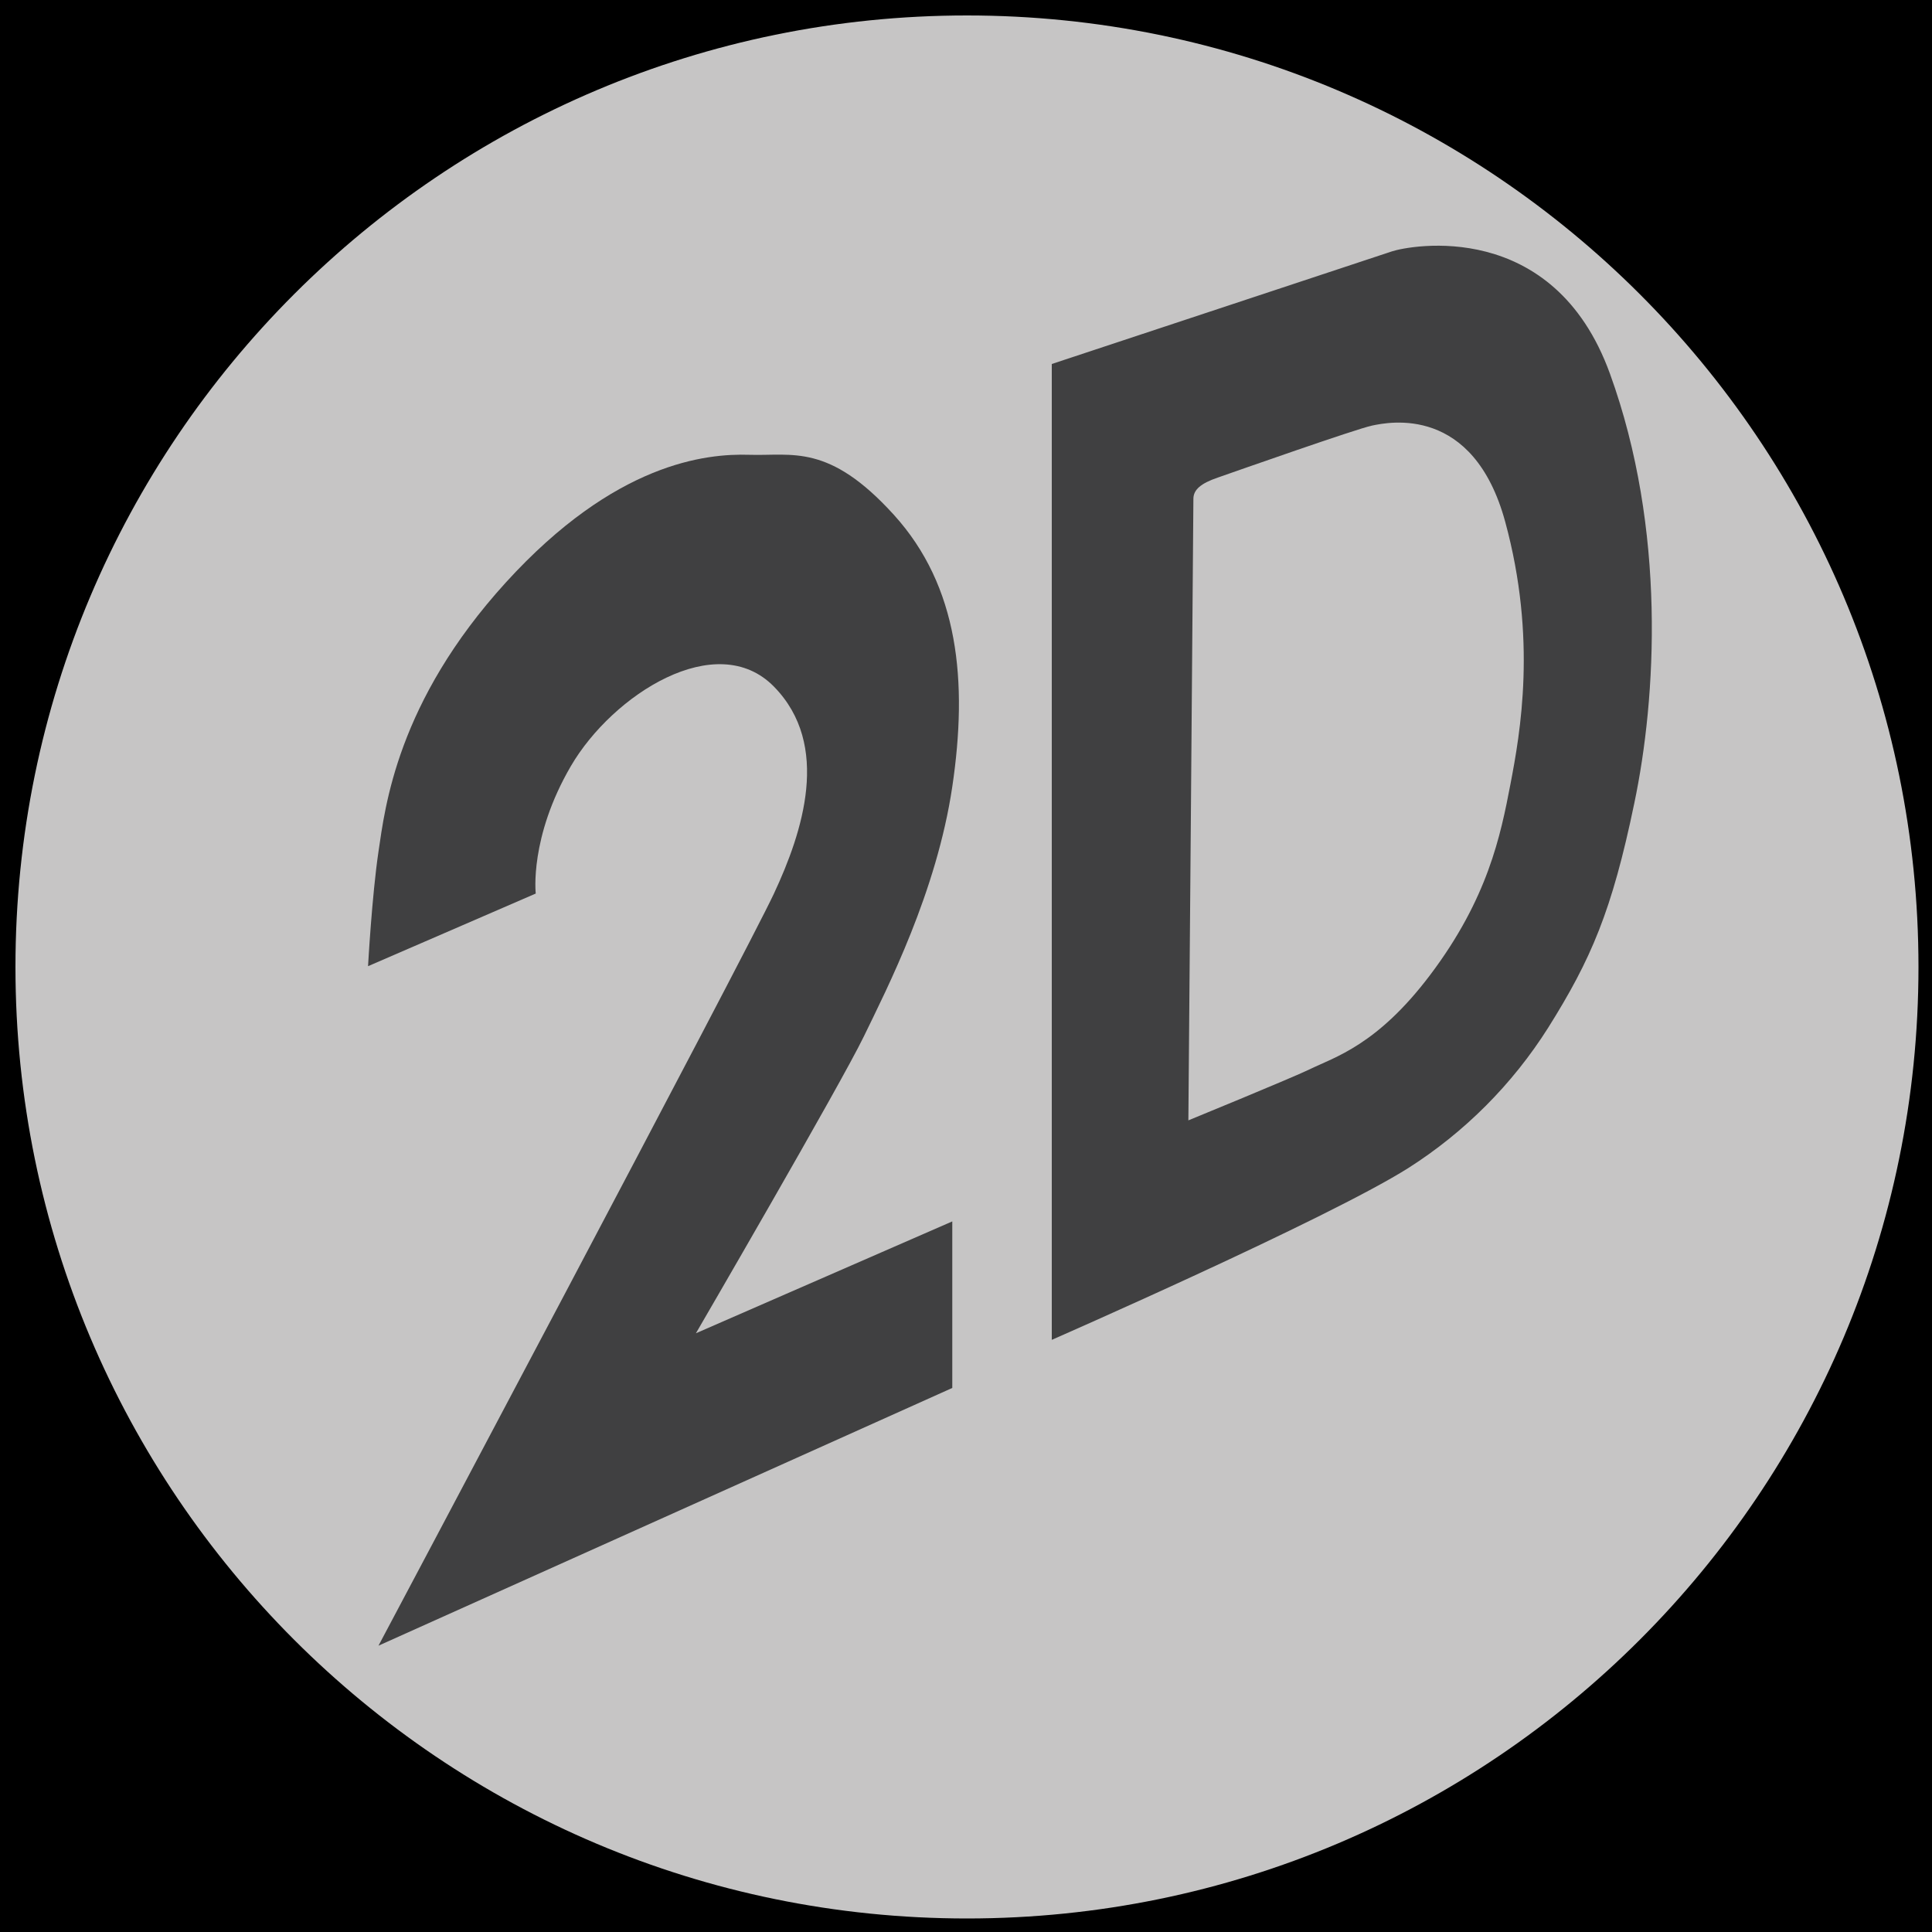
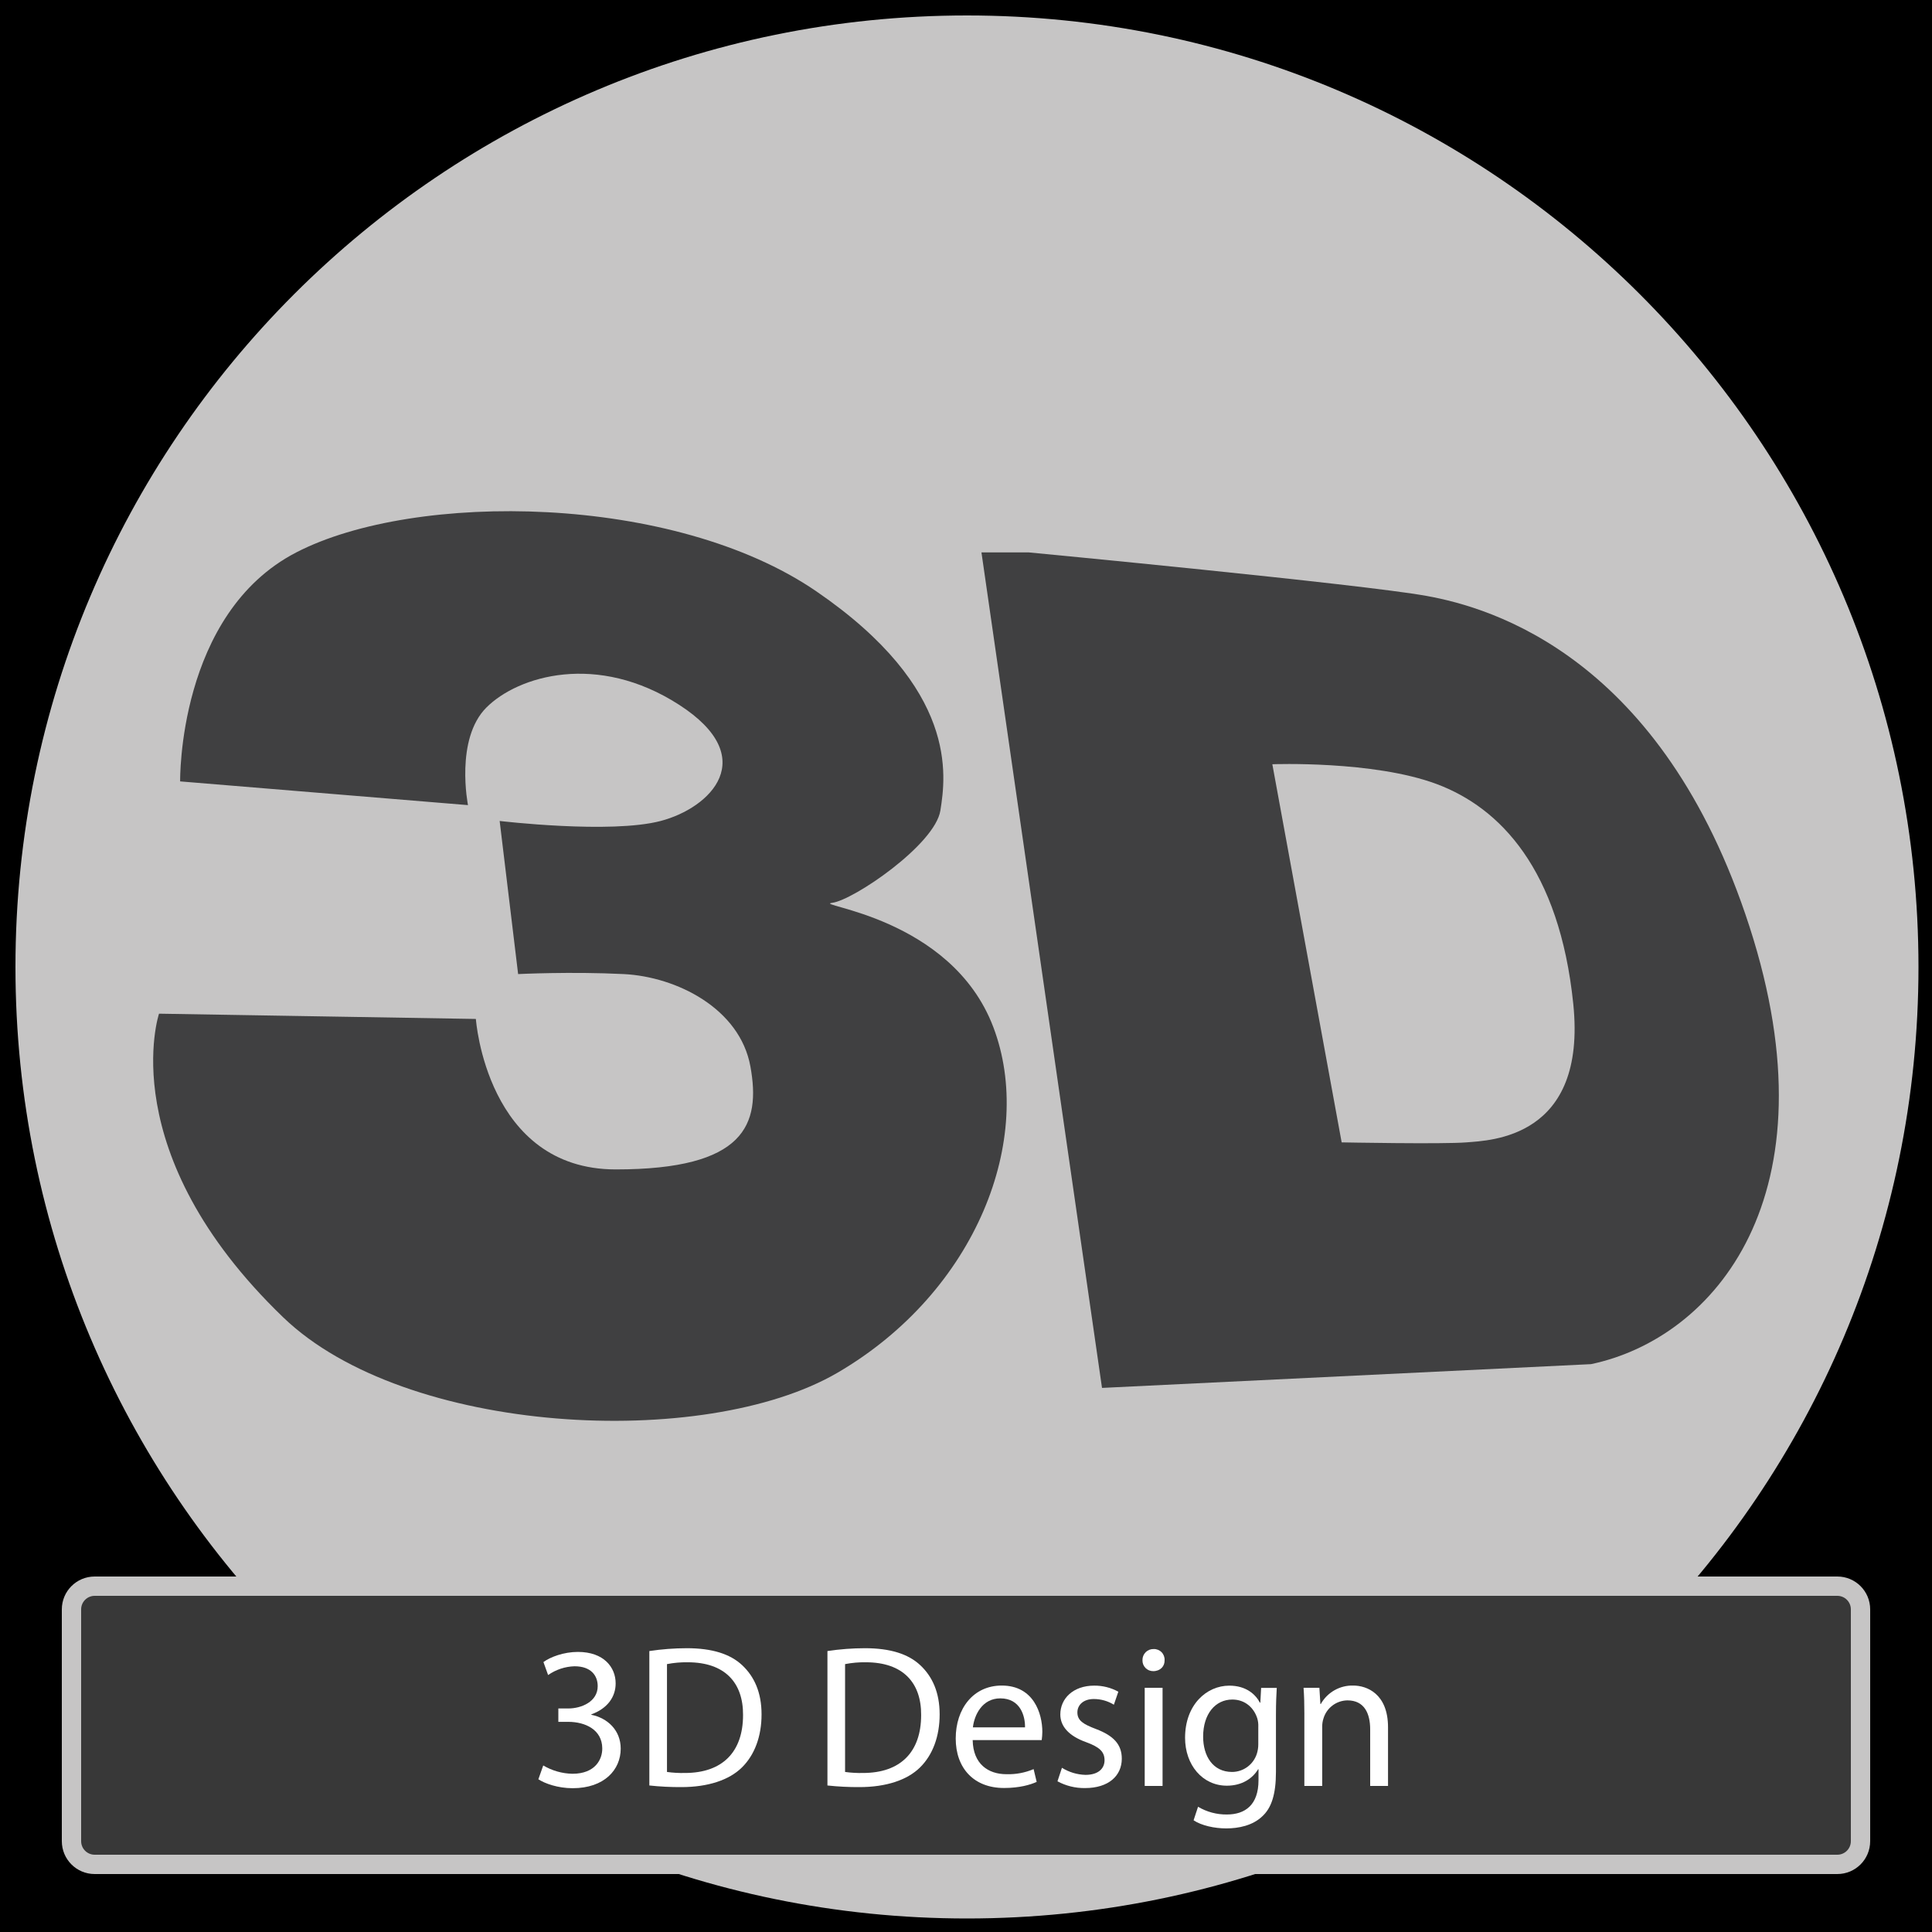
- <svg xmlns="http://www.w3.org/2000/svg" id="BACKGROUND" viewBox="0 0 1000 1000">
+ <svg xmlns="http://www.w3.org/2000/svg" id="_2_-_3D_Design_copy" data-name="2 - 3D Design copy" viewBox="0 0 1000 1000">
  <defs>
-     <style>.cls-1{fill:#c6c5c5;}.cls-2{fill:#404041;}</style>
+     <style>.cls-1{fill:#c6c5c5;}.cls-2{fill:#404041;}.cls-3{fill:#383838;}.cls-4{fill:#fff;}</style>
  </defs>
-   <g id="BACKGROUND-2" data-name="BACKGROUND">
-     <rect class="cls-1" width="1000" height="1000" />
+   <rect class="cls-1" width="1000" height="1000" />
+   <path class="cls-2" d="M905.53,479.6c-45.09-139.37-133.22-165-167-171.13s-206-22.54-206-22.54H508l62.4,432.45,253.11-12.3C887.08,692.74,950.62,619,905.53,479.6ZM759,591.29c-12.3,1-64.56,0-64.56,0L658.56,395.57s52.26-2,85.05,10.25,63.53,44.06,70.71,113.75S771.28,590.27,759,591.29Z" />
+   <path class="cls-2" d="M93.24,404.45s-1.37-86.76,60.12-118.53,195.39-30.4,269.17,20.15,67,95.64,64.22,113.41-45.09,46.46-56,47.82,61.49,6.83,83.35,64.22-8.46,136.91-80.61,179c-69.05,40.27-223.55,32.38-286.93-28.69C58.08,596.59,82.31,524.68,82.31,524.68l164,2.73s5.47,77.88,72.42,77.88,75.15-23.23,69.68-53.29-38.26-46.46-65.58-47.82-54.65,0-54.65,0l-9.56-79.25s57.39,6.83,83.35,0,51.92-32.79,9.56-60.12-83.35-15-99.74,1.37-9.56,50.55-9.56,50.55Z" />
+   <g id="RING">
+     <path d="M0,0V1000H1000V0H0ZM500.5,993C228.5,993,8,772.5,8,500.5S228.5,8,500.5,8,993,228.5,993,500.5,772.5,993,500.5,993Z" />
  </g>
-   <g id="_08" data-name="08">
-     <path class="cls-2" d="M277.8,463.5s-3.4-29,18.2-66,75.4-71.4,105.1-41.1,14.8,75.4,0,107.1S196.4,852.8,196.4,852.8l297-133.4V633.2L360.7,691.1s74.8-128.6,86.9-153.6,37.7-74.8,45.8-129.3,3.4-103.7-30.3-140.8-52.5-30.3-74.8-31-69.4,4-125.9,66-62.6,116.5-66,139.4-5.4,59.3-5.4,59.3Z" transform="translate(-0.5 -1)" />
-     <path class="cls-2" d="M833.8,194.4c-29.3-80.8-103.7-66.3-112.8-63.3s-176.1,58.3-176.1,58.3V694.5s142.5-62.4,184.5-88.9A234.94,234.94,0,0,0,801.8,533c22.2-35.4,33-60.3,44.6-116.2C857.8,362.5,863.1,275.2,833.8,194.4ZM782.3,406.9c-5.1,26.6-11.7,59.2-41.6,98.8-27.5,36.4-49.3,42.4-62.6,48.9-9.1,4.4-62.5,26.3-62.5,26.3s2.6-313,2.6-321.7c0-4.7,3.8-8,12.6-11,10-3.5,71.7-25.2,79.8-26.9,8.9-1.9,52.5-10.8,69,49.8S787.4,380.3,782.3,406.9Z" transform="translate(-0.5 -1)" />
-   </g>
-   <g id="RING">
-     <path d="M0.5,1V1001h1000V1H0.5ZM501,994C229,994,8.5,773.5,8.5,501.5S229,9,501,9,993.5,229.5,993.5,501.5,773,994,501,994Z" transform="translate(-0.5 -1)" />
+   <g id="Layer_3_copy_9" data-name="Layer 3 copy 9">
+     <rect class="cls-3" x="37" y="821" width="926" height="144" rx="12" ry="12" />
+     <path class="cls-1" d="M951,970H49a17,17,0,0,1-17-17V833a17,17,0,0,1,17-17H951a17,17,0,0,1,17,17V953A17,17,0,0,1,951,970ZM49,826a7,7,0,0,0-7,7V953a7,7,0,0,0,7,7H951a7,7,0,0,0,7-7V833a7,7,0,0,0-7-7H49Z" />
+     <path class="cls-4" d="M281.18,913.8a30.89,30.89,0,0,0,15.12,4.3c11.86,0,15.54-7.56,15.43-13.23-0.1-9.55-8.71-13.65-17.64-13.65H289V884.3h5.15c6.72,0,15.22-3.46,15.22-11.55,0-5.46-3.46-10.29-12-10.29A25.07,25.07,0,0,0,283.7,867l-2.42-6.72c3.57-2.62,10.5-5.25,17.85-5.25,13.44,0,19.53,8,19.53,16.27,0,7-4.2,13-12.6,16.06v0.21c8.4,1.68,15.22,8,15.22,17.53,0,10.92-8.5,20.47-24.88,20.47-7.67,0-14.38-2.42-17.74-4.62Z" />
+     <path class="cls-4" d="M336.1,854.58a130.86,130.86,0,0,1,19.42-1.47c13.12,0,22.47,3,28.66,8.82s10,14,10,25.41-3.57,21-10.18,27.51S366.44,925,352.69,925a147.35,147.35,0,0,1-16.59-.84V854.58Zm9.13,62.58a57.69,57.69,0,0,0,9.24.53c19.53,0,30.13-10.92,30.13-30,0.1-16.69-9.34-27.3-28.66-27.3a51.94,51.94,0,0,0-10.71.95v55.86Z" />
+     <path class="cls-4" d="M428.28,854.58a130.86,130.86,0,0,1,19.42-1.47c13.12,0,22.47,3,28.66,8.82s10,14,10,25.41-3.57,21-10.18,27.51S458.63,925,444.87,925a147.35,147.35,0,0,1-16.59-.84V854.58Zm9.13,62.58a57.69,57.69,0,0,0,9.24.53c19.53,0,30.13-10.92,30.13-30,0.1-16.69-9.34-27.3-28.66-27.3a51.94,51.94,0,0,0-10.71.95v55.86Z" />
+     <path class="cls-4" d="M503.46,900.68c0.21,12.5,8.19,17.64,17.43,17.64A33.41,33.41,0,0,0,535,915.69l1.58,6.62c-3.26,1.47-8.82,3.15-16.9,3.15-15.64,0-25-10.29-25-25.62s9-27.4,23.83-27.4c16.59,0,21,14.59,21,23.94a34.91,34.91,0,0,1-.32,4.3h-35.7Zm27.09-6.61c0.1-5.88-2.42-15-12.81-15-9.34,0-13.44,8.61-14.17,15h27Z" />
+     <path class="cls-4" d="M549.66,915a24.22,24.22,0,0,0,12.18,3.67c6.72,0,9.87-3.36,9.87-7.56,0-4.41-2.62-6.83-9.45-9.34-9.13-3.25-13.44-8.29-13.44-14.38,0-8.19,6.62-14.91,17.53-14.91a25.37,25.37,0,0,1,12.5,3.15l-2.31,6.72a19.78,19.78,0,0,0-10.39-2.94c-5.46,0-8.5,3.15-8.5,6.93,0,4.2,3,6.09,9.66,8.61,8.82,3.36,13.33,7.77,13.33,15.33,0,8.92-6.93,15.22-19,15.22A29,29,0,0,1,547.35,922Z" />
+     <path class="cls-4" d="M602.79,859.31c0.11,3.15-2.21,5.67-5.88,5.67a5.49,5.49,0,0,1-5.57-5.67,5.63,5.63,0,0,1,5.77-5.77A5.48,5.48,0,0,1,602.79,859.31Zm-10.29,65.1V873.59h9.24v50.82H592.5Z" />
+     <path class="cls-4" d="M660.85,873.59c-0.21,3.67-.42,7.77-0.42,14v29.5c0,11.65-2.31,18.79-7.25,23.2-4.93,4.62-12.07,6.09-18.48,6.09-6.09,0-12.81-1.47-16.9-4.2l2.31-7a28.66,28.66,0,0,0,14.91,4c9.45,0,16.38-4.93,16.38-17.74v-5.67h-0.21c-2.83,4.72-8.29,8.5-16.17,8.5-12.6,0-21.63-10.71-21.63-24.78,0-17.22,11.23-27,22.89-27,8.82,0,13.65,4.62,15.85,8.82h0.21l0.42-7.67h8.08Zm-9.55,20.05a13.16,13.16,0,0,0-.53-4.2c-1.68-5.35-6.19-9.76-12.91-9.76-8.82,0-15.12,7.46-15.12,19.21,0,10,5,18.27,15,18.27a13.51,13.51,0,0,0,12.81-9.45,16.06,16.06,0,0,0,.74-4.93v-9.13Z" />
+     <path class="cls-4" d="M675.14,887.34c0-5.25-.11-9.55-0.42-13.75h8.19l0.52,8.4h0.21a18.69,18.69,0,0,1,16.8-9.55c7,0,18,4.2,18,21.63v30.34h-9.24V895.11c0-8.19-3-15-11.76-15A13.13,13.13,0,0,0,685,889.55a13.28,13.28,0,0,0-.63,4.3v30.55h-9.24V887.34Z" />
  </g>
</svg>
